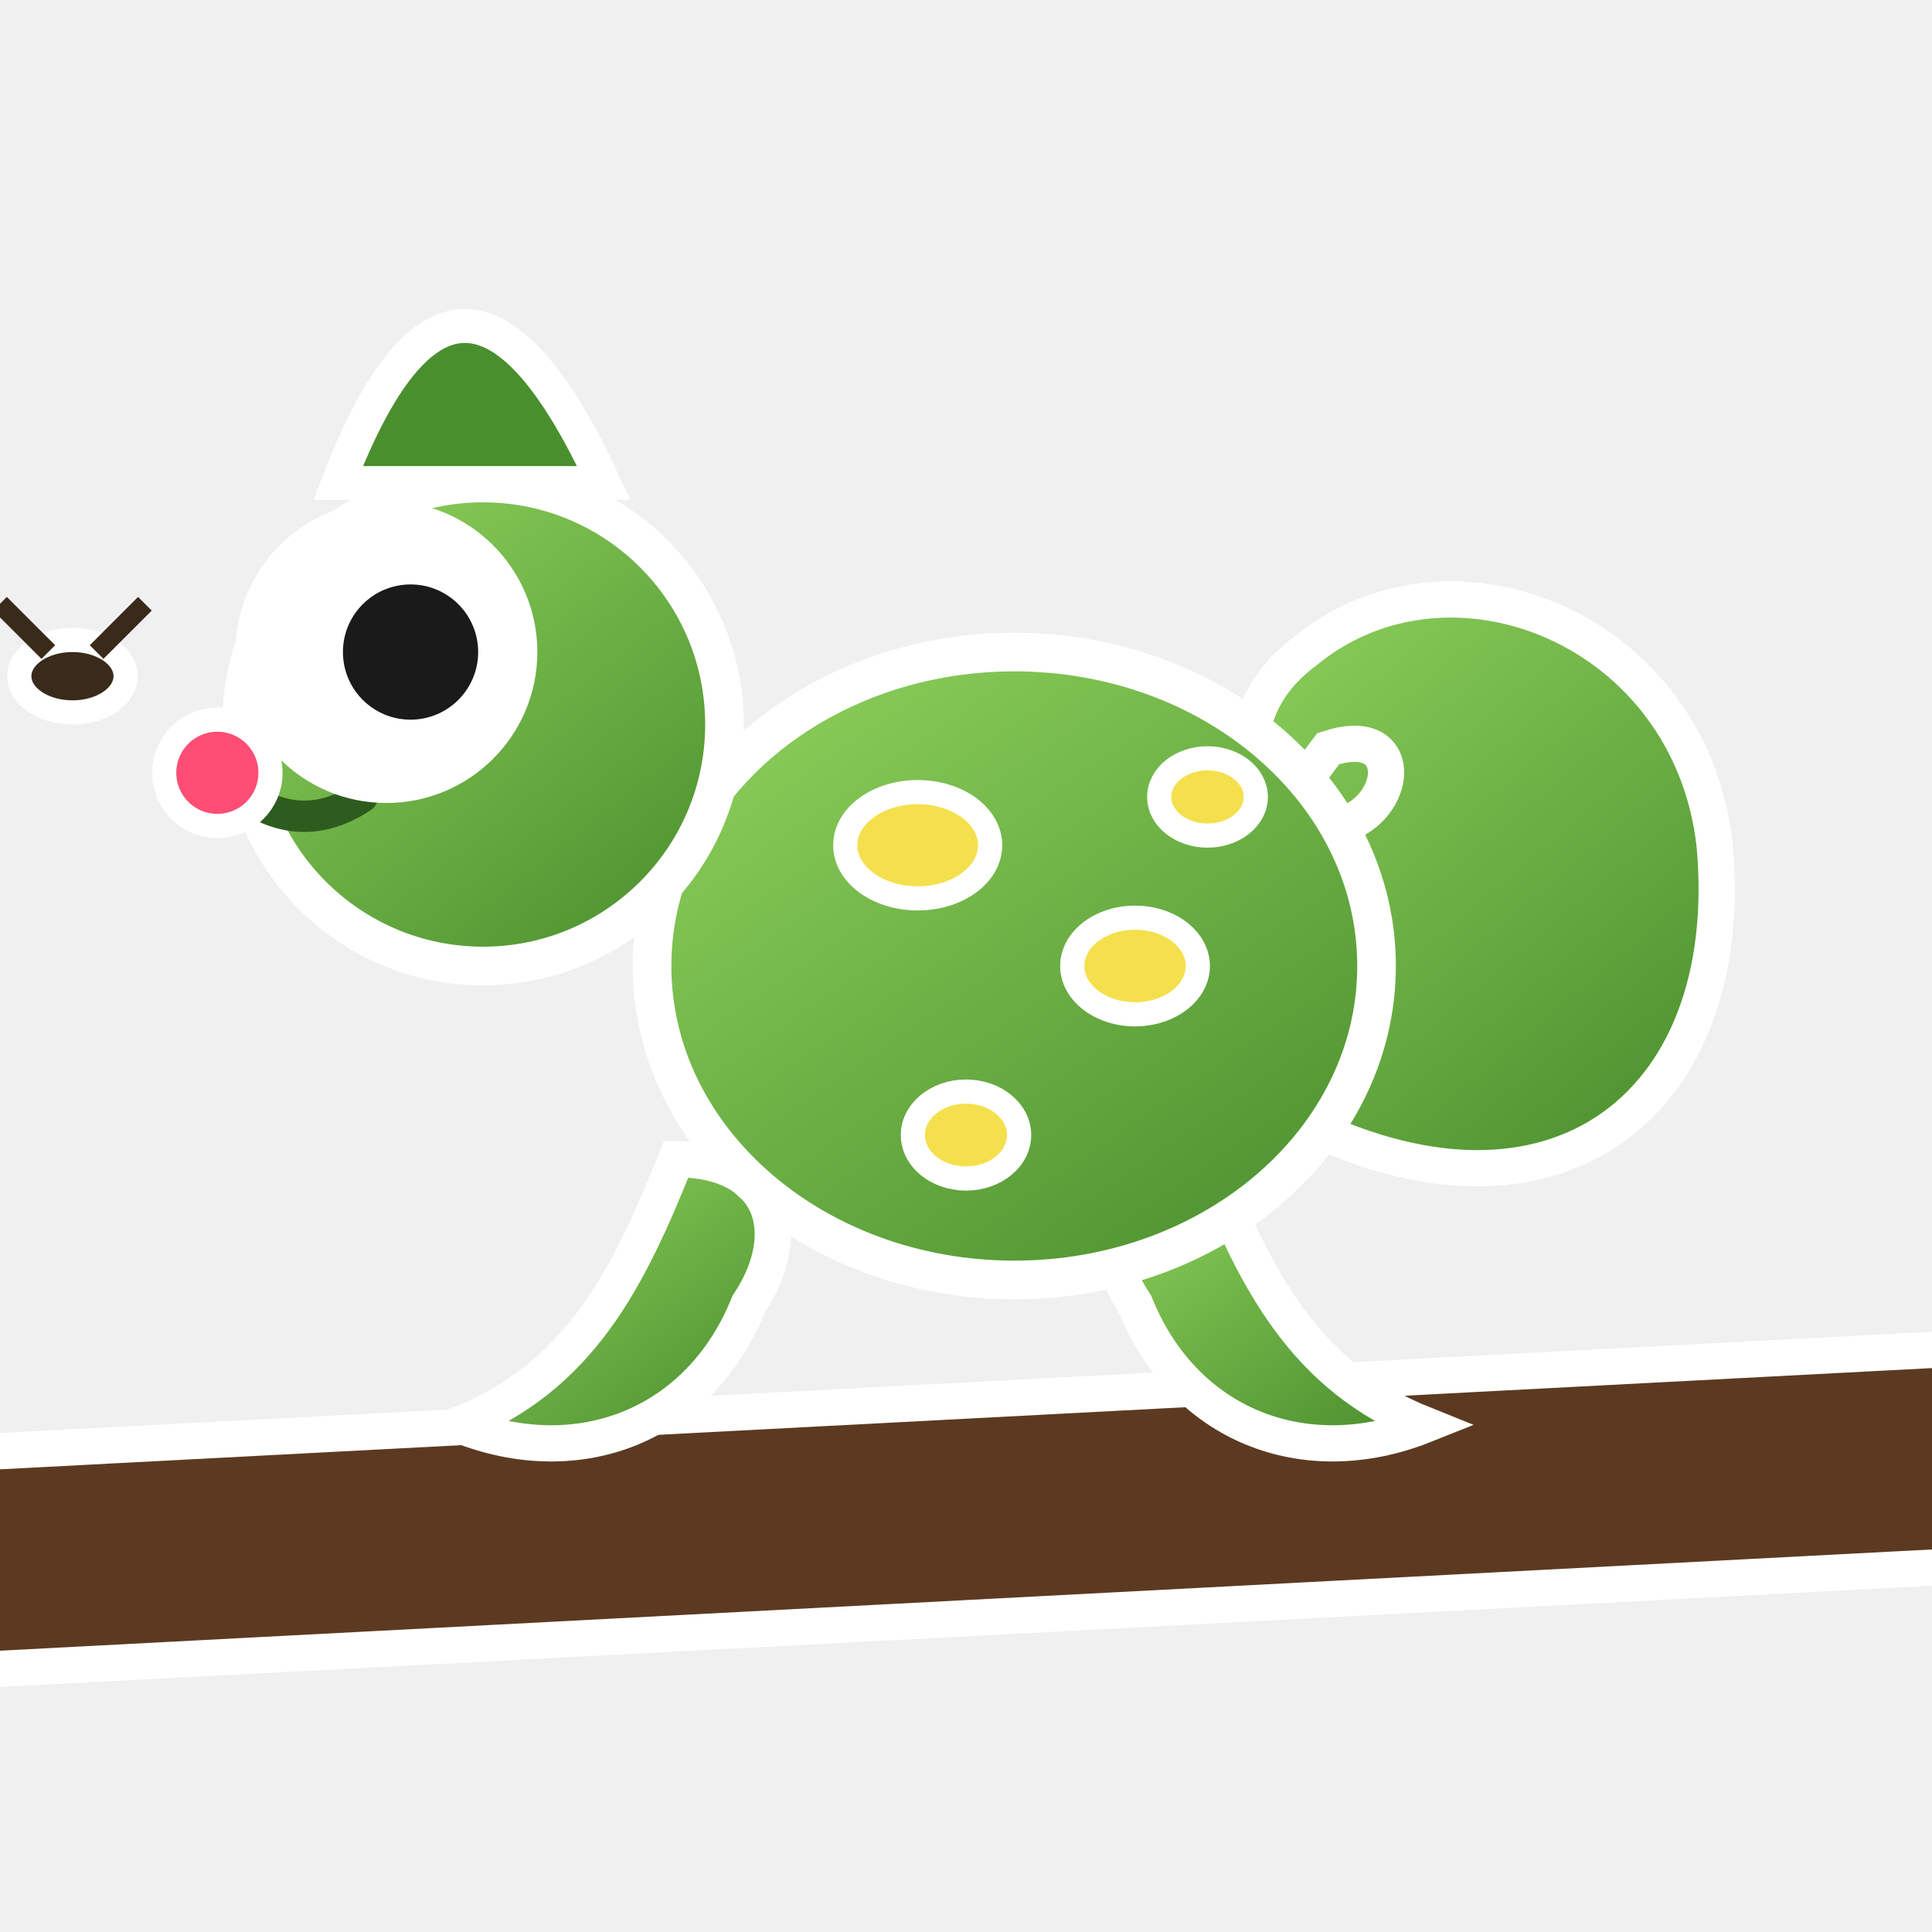
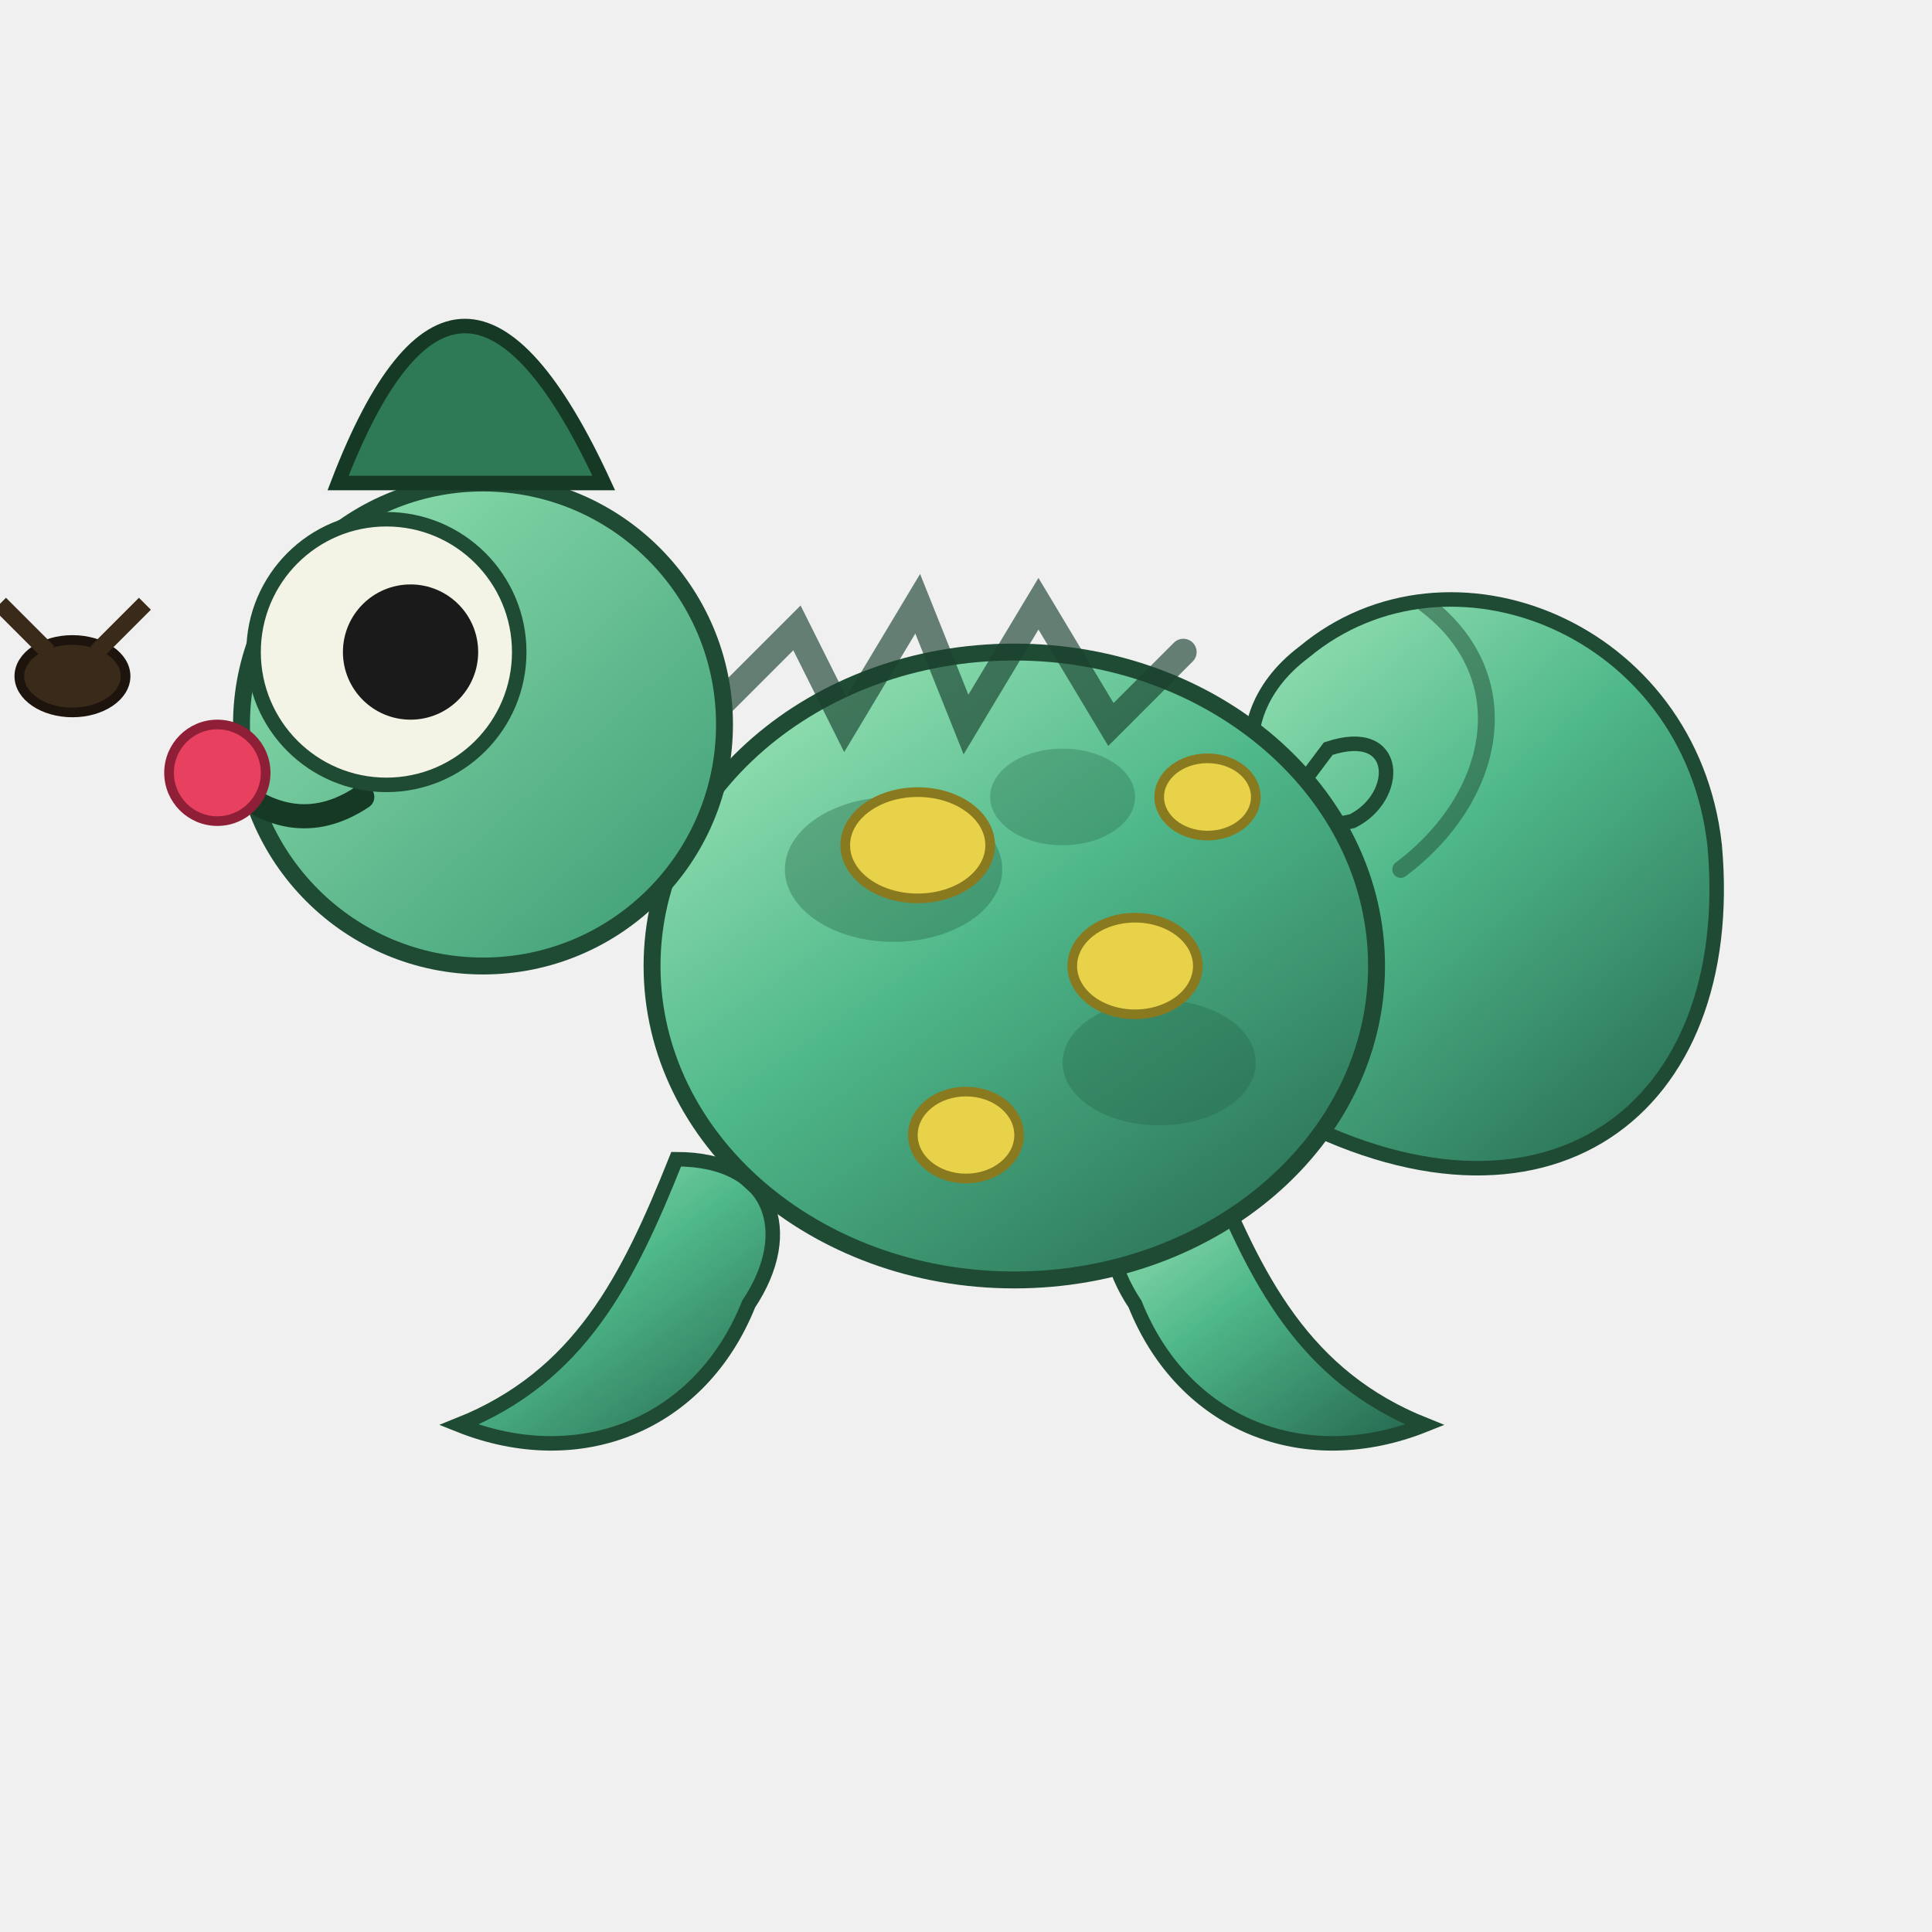
<svg xmlns="http://www.w3.org/2000/svg" viewBox="0 0 80 80">
  <defs>
    <linearGradient id="chamBody" x1="10%" y1="0%" x2="90%" y2="100%">
-       <stop offset="0%" stop-color="#8ed15c" />
-       <stop offset="100%" stop-color="#4a8f2e" />
+       <stop offset="0%" stop-color="#9fe6b8" />
+       <stop offset="45%" stop-color="#4fb88a" />
+       <stop offset="100%" stop-color="#276b52" />
+     </linearGradient>
+     <linearGradient id="chamHead" x1="10%" y1="0%" x2="100%" y2="100%">
+       <stop offset="0%" stop-color="#8fe0b0" />
+       <stop offset="100%" stop-color="#3a9a72" />
    </linearGradient>
  </defs>
-   <rect x="-5" y="58" width="90" height="9" rx="4.5" fill="#5c3a21" stroke="white" stroke-width="1.5" transform="rotate(-3 40 62)" />
-   <path d="M53,46 C64,52 72,46 71,35 C70,26 60,22 54,27 C50,30 52,35 56,34 C58,33 58,30 55,31 L52,35 C48,39 47,43 53,46 Z" fill="url(#chamBody)" stroke="white" stroke-width="1.5" />
-   <path d="M50,48 C52,53 54,57 59,59 C54,61 49,59 47,54 C45,51 46,48 50,48 Z" fill="url(#chamBody)" stroke="white" stroke-width="1.5" />
-   <path d="M28,48 C26,53 24,57 19,59 C24,61 29,59 31,54 C33,51 32,48 28,48 Z" fill="url(#chamBody)" stroke="white" stroke-width="1.5" />
-   <ellipse cx="42" cy="40" rx="15" ry="13" fill="url(#chamBody)" stroke="white" stroke-width="1.6" />
-   <ellipse cx="38" cy="35" rx="3" ry="2.2" fill="#f4e04d" stroke="white" stroke-width="1" />
-   <ellipse cx="47" cy="40" rx="2.6" ry="2" fill="#f4e04d" stroke="white" stroke-width="1" />
-   <ellipse cx="40" cy="47" rx="2.2" ry="1.8" fill="#f4e04d" stroke="white" stroke-width="1" />
-   <ellipse cx="50" cy="33" rx="2" ry="1.6" fill="#f4e04d" stroke="white" stroke-width="1" />
-   <circle cx="20" cy="30" r="10" fill="url(#chamBody)" stroke="white" stroke-width="1.6" />
-   <path d="M14,20 Q19,7 25,20 Z" fill="#4a8f2e" stroke="white" stroke-width="1.4" />
-   <path d="M9,32 Q12,35 15,33" fill="none" stroke="#2e5c1f" stroke-width="1.3" stroke-linecap="round" />
-   <circle cx="16" cy="27" r="5.5" fill="#ffffff" stroke="white" stroke-width="1.5" />
+   <path d="M53,46 C64,52 72,46 71,35 C70,26 60,22 54,27 C50,30 52,35 56,34 C58,33 58,30 55,31 L52,35 C48,39 47,43 53,46 Z" fill="url(#chamBody)" stroke="#1f4a33" stroke-width="0.6" />
+   <path d="M58,36 C62,33 63,28 59,25" fill="none" stroke="#1f4a33" stroke-width="0.7" opacity="0.5" stroke-linecap="round" />
+   <path d="M50,48 C52,53 54,57 59,59 C54,61 49,59 47,54 C45,51 46,48 50,48 Z" fill="url(#chamBody)" stroke="#1f4a33" stroke-width="0.6" />
+   <path d="M28,48 C26,53 24,57 19,59 C24,61 29,59 31,54 C33,51 32,48 28,48 Z" fill="url(#chamBody)" stroke="#1f4a33" stroke-width="0.6" />
+   <ellipse cx="42" cy="40" rx="15" ry="13" fill="url(#chamBody)" stroke="#1f4a33" stroke-width="0.7" />
+   <path d="M30,29 L33,26 L35,30 L38,25 L40,30 L43,25 L46,30 L49,27" fill="none" stroke="#1a4030" stroke-width="1.1" stroke-linecap="round" opacity="0.65" />
+   <ellipse cx="37" cy="36" rx="4.5" ry="3" fill="#1f5b40" opacity="0.35" />
+   <ellipse cx="48" cy="44" rx="4" ry="2.6" fill="#1f5b40" opacity="0.3" />
+   <ellipse cx="44" cy="33" rx="3" ry="2" fill="#1f5b40" opacity="0.3" />
+   <ellipse cx="38" cy="35" rx="3" ry="2.2" fill="#e8d24a" stroke="#8a7a1f" stroke-width="0.4" />
+   <ellipse cx="47" cy="40" rx="2.6" ry="2" fill="#e8d24a" stroke="#8a7a1f" stroke-width="0.4" />
+   <ellipse cx="40" cy="47" rx="2.2" ry="1.8" fill="#e8d24a" stroke="#8a7a1f" stroke-width="0.4" />
+   <ellipse cx="50" cy="33" rx="2" ry="1.6" fill="#e8d24a" stroke="#8a7a1f" stroke-width="0.4" />
+   <circle cx="20" cy="30" r="10" fill="url(#chamHead)" stroke="#1f4a33" stroke-width="0.7" />
+   <path d="M14,20 Q19,7 25,20 Z" fill="#2f7a56" stroke="#163926" stroke-width="0.6" />
+   <path d="M9,32 Q12,35 15,33" fill="none" stroke="#163926" stroke-width="1" stroke-linecap="round" />
+   <circle cx="16" cy="27" r="5.5" fill="#f3f3e6" stroke="#1f4a33" stroke-width="0.6" />
  <circle cx="17" cy="27" r="2.8" fill="#1a1a1a">
    <animate attributeName="cx" values="17;19;15;17" dur="4s" repeatCount="indefinite" />
    <animate attributeName="cy" values="27;25;29;27" dur="4s" repeatCount="indefinite" />
  </circle>
-   <line x1="9" y1="32" x2="9" y2="32" stroke="#ff6f91" stroke-width="2.5" stroke-linecap="round">
+   <line x1="9" y1="32" x2="9" y2="32" stroke="#ff6f91" stroke-width="2.2" stroke-linecap="round">
    <animate attributeName="x2" values="9;0;0;9;9" keyTimes="0;0.3;0.45;0.6;1" dur="3s" repeatCount="indefinite" />
    <animate attributeName="y2" values="32;27;27;32;32" keyTimes="0;0.3;0.45;0.6;1" dur="3s" repeatCount="indefinite" />
  </line>
-   <circle cx="9" cy="32" r="2.2" fill="#ff4d73" stroke="white" stroke-width="1">
+   <circle cx="9" cy="32" r="2" fill="#e8405f" stroke="#8f1f36" stroke-width="0.4">
    <animate attributeName="cx" values="9;0;0;9;9" keyTimes="0;0.3;0.45;0.6;1" dur="3s" repeatCount="indefinite" />
    <animate attributeName="cy" values="32;27;27;32;32" keyTimes="0;0.3;0.45;0.6;1" dur="3s" repeatCount="indefinite" />
  </circle>
  <g>
-     <ellipse cx="3" cy="28" rx="2.2" ry="1.5" fill="#3a2a1a" stroke="white" stroke-width="1">
+     <ellipse cx="3" cy="28" rx="2.2" ry="1.5" fill="#3a2a1a" stroke="#1c140d" stroke-width="0.4">
      <animate attributeName="opacity" values="1;1;0;0;1" keyTimes="0;0.3;0.45;0.6;1" dur="3s" repeatCount="indefinite" />
    </ellipse>
-     <line x1="2" y1="27" x2="0" y2="25" stroke="#3a2a1a" stroke-width="0.8">
+     <line x1="2" y1="27" x2="0" y2="25" stroke="#3a2a1a" stroke-width="0.7">
      <animate attributeName="opacity" values="1;1;0;0;1" keyTimes="0;0.3;0.45;0.6;1" dur="3s" repeatCount="indefinite" />
    </line>
-     <line x1="4" y1="27" x2="6" y2="25" stroke="#3a2a1a" stroke-width="0.8">
+     <line x1="4" y1="27" x2="6" y2="25" stroke="#3a2a1a" stroke-width="0.7">
      <animate attributeName="opacity" values="1;1;0;0;1" keyTimes="0;0.3;0.45;0.6;1" dur="3s" repeatCount="indefinite" />
    </line>
  </g>
</svg>
